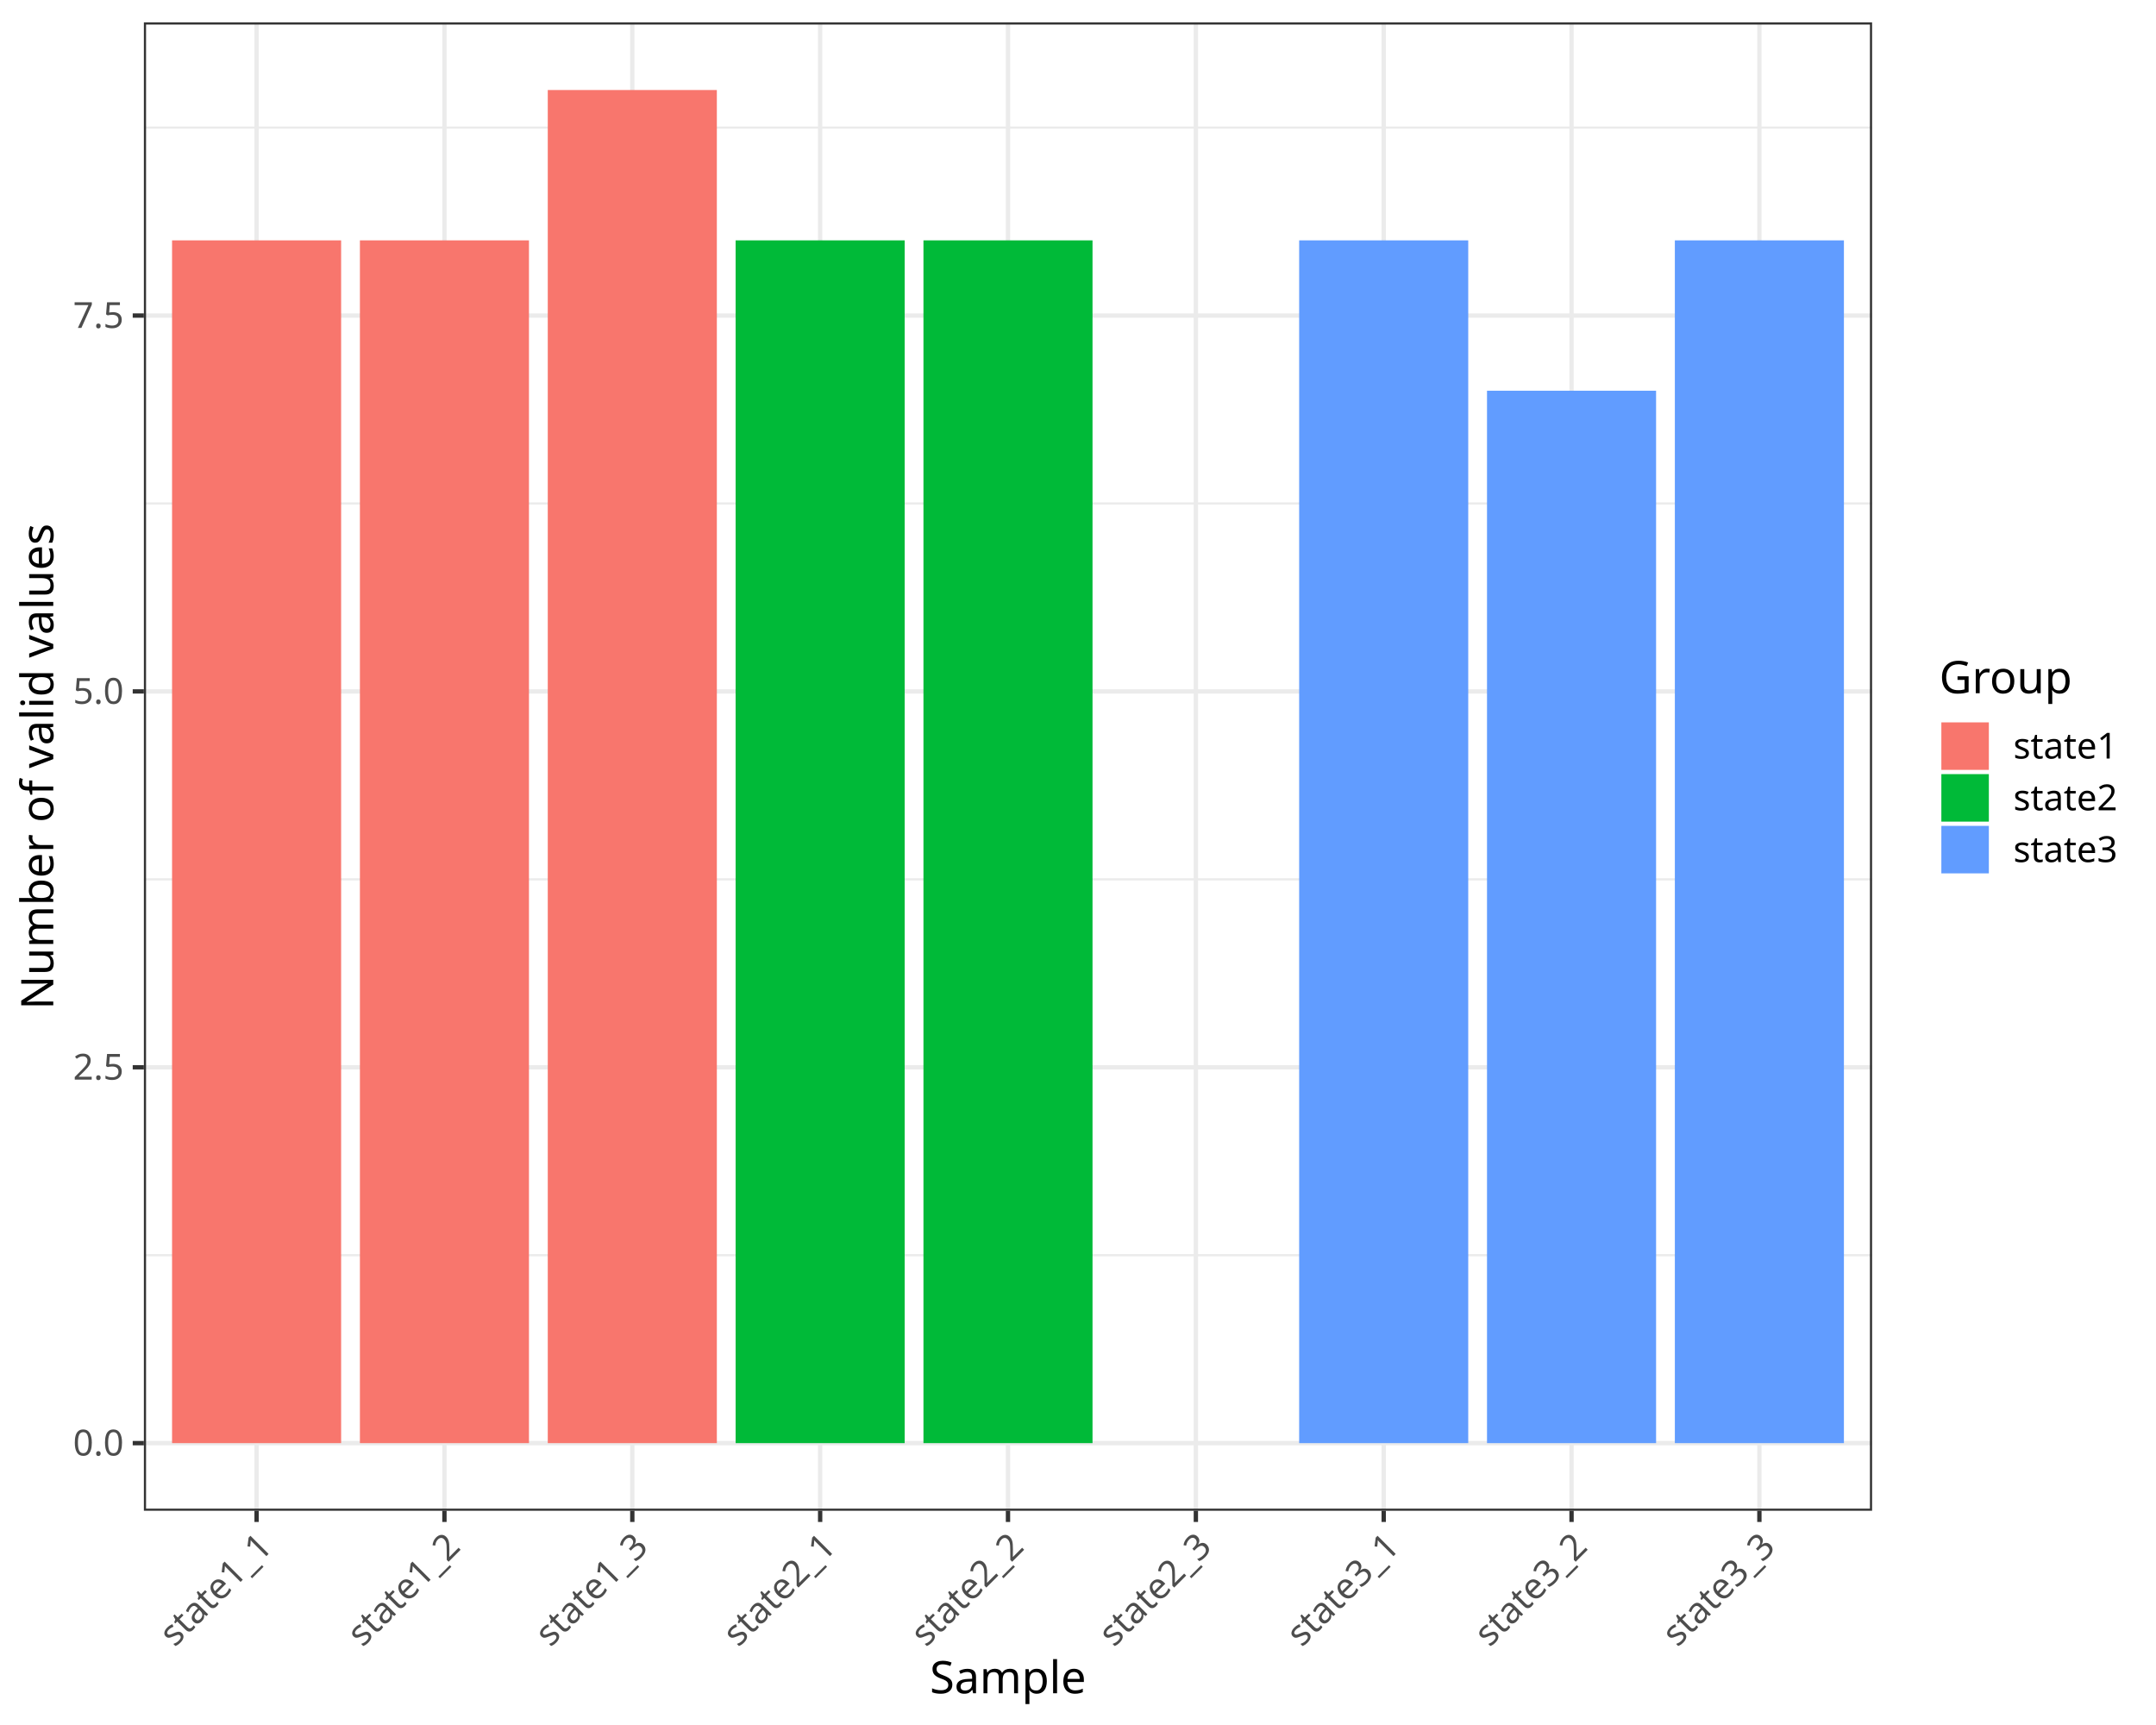
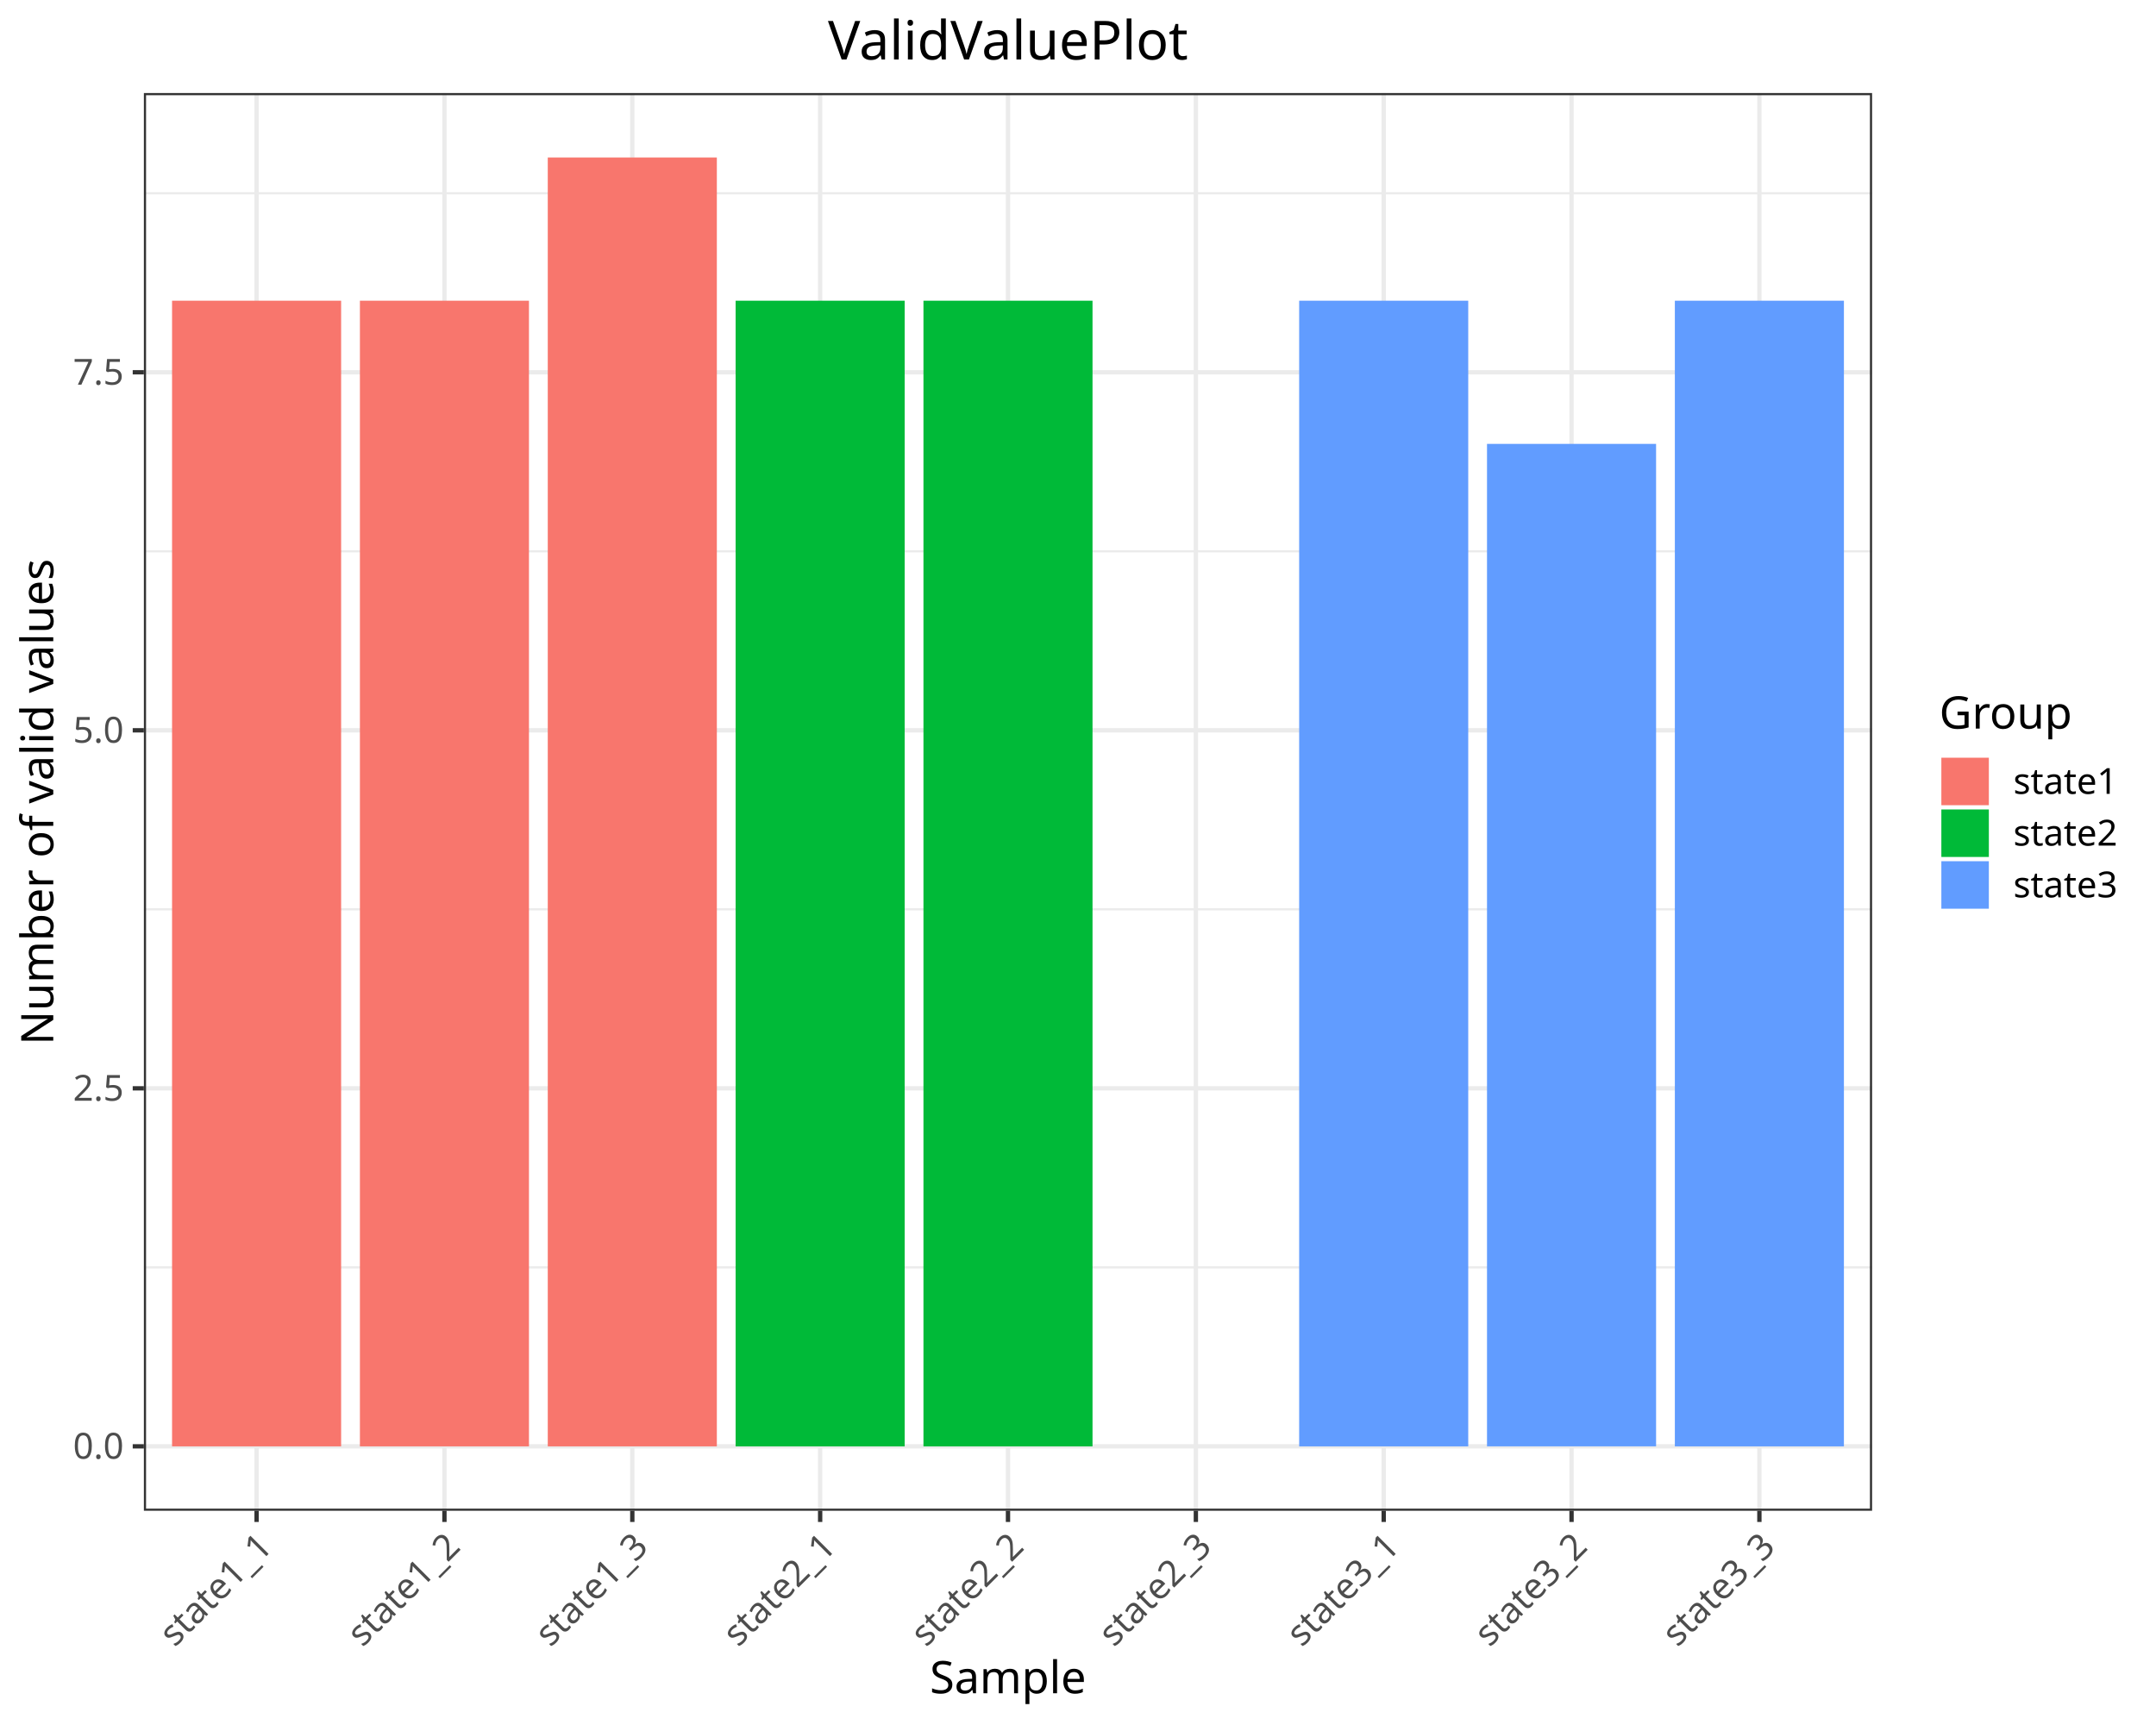
<svg xmlns="http://www.w3.org/2000/svg" class="svglite" data-engine-version="2.0" width="720.00pt" height="576.00pt" viewBox="0 0 720.00 576.00">
  <defs>
    <style type="text/css">
    .svglite line, .svglite polyline, .svglite polygon, .svglite path, .svglite rect, .svglite circle {
      fill: none;
      stroke: #000000;
      stroke-linecap: round;
      stroke-linejoin: round;
      stroke-miterlimit: 10.00;
    }
  </style>
  </defs>
  <rect width="100%" height="100%" style="stroke: none; fill: #FFFFFF;" />
  <defs>
    <clipPath id="cpMC4wMHw3MjAuMDB8MC4wMHw1NzYuMDA=">
      <rect x="0.00" y="0.00" width="720.00" height="576.00" />
    </clipPath>
  </defs>
  <g clip-path="url(#cpMC4wMHw3MjAuMDB8MC4wMHw1NzYuMDA=)">
    <rect x="0.00" y="0.00" width="720.00" height="576.00" style="stroke-width: 1.45; stroke: #FFFFFF; fill: #FFFFFF;" />
  </g>
  <defs>
-     <clipPath id="cpNDguMDV8NjI1LjE5fDcuNDd8NTA0LjQ3">
-       <rect x="48.05" y="7.47" width="577.14" height="497.00" />
+     <clipPath id="cpNDguMDV8NjI1LjE5fDMxLjA3fDUwNC40Nw==">
+       <rect x="48.05" y="31.07" width="577.14" height="473.40" />
    </clipPath>
  </defs>
-   <g clip-path="url(#cpNDguMDV8NjI1LjE5fDcuNDd8NTA0LjQ3)">
-     <rect x="48.05" y="7.47" width="577.14" height="497.00" style="stroke-width: 1.45; stroke: none; fill: #FFFFFF;" />
-     <polyline points="48.05,419.13 625.19,419.13 " style="stroke-width: 0.73; stroke: #EBEBEB; stroke-linecap: butt;" />
-     <polyline points="48.05,293.62 625.19,293.62 " style="stroke-width: 0.73; stroke: #EBEBEB; stroke-linecap: butt;" />
-     <polyline points="48.05,168.12 625.19,168.12 " style="stroke-width: 0.73; stroke: #EBEBEB; stroke-linecap: butt;" />
-     <polyline points="48.05,42.61 625.19,42.61 " style="stroke-width: 0.73; stroke: #EBEBEB; stroke-linecap: butt;" />
-     <polyline points="48.05,481.88 625.19,481.88 " style="stroke-width: 1.45; stroke: #EBEBEB; stroke-linecap: butt;" />
-     <polyline points="48.05,356.38 625.19,356.38 " style="stroke-width: 1.45; stroke: #EBEBEB; stroke-linecap: butt;" />
-     <polyline points="48.05,230.87 625.19,230.87 " style="stroke-width: 1.45; stroke: #EBEBEB; stroke-linecap: butt;" />
-     <polyline points="48.05,105.37 625.19,105.37 " style="stroke-width: 1.45; stroke: #EBEBEB; stroke-linecap: butt;" />
-     <polyline points="85.69,504.47 85.69,7.47 " style="stroke-width: 1.45; stroke: #EBEBEB; stroke-linecap: butt;" />
-     <polyline points="148.42,504.47 148.42,7.47 " style="stroke-width: 1.45; stroke: #EBEBEB; stroke-linecap: butt;" />
-     <polyline points="211.16,504.47 211.16,7.47 " style="stroke-width: 1.45; stroke: #EBEBEB; stroke-linecap: butt;" />
-     <polyline points="273.89,504.47 273.89,7.47 " style="stroke-width: 1.45; stroke: #EBEBEB; stroke-linecap: butt;" />
-     <polyline points="336.62,504.47 336.62,7.47 " style="stroke-width: 1.45; stroke: #EBEBEB; stroke-linecap: butt;" />
-     <polyline points="399.36,504.47 399.36,7.47 " style="stroke-width: 1.45; stroke: #EBEBEB; stroke-linecap: butt;" />
-     <polyline points="462.09,504.47 462.09,7.47 " style="stroke-width: 1.45; stroke: #EBEBEB; stroke-linecap: butt;" />
-     <polyline points="524.82,504.47 524.82,7.47 " style="stroke-width: 1.45; stroke: #EBEBEB; stroke-linecap: butt;" />
-     <polyline points="587.55,504.47 587.55,7.47 " style="stroke-width: 1.45; stroke: #EBEBEB; stroke-linecap: butt;" />
-     <rect x="57.46" y="80.26" width="56.46" height="401.62" style="stroke-width: 1.07; stroke: none; stroke-linecap: butt; stroke-linejoin: miter; fill: #F8766D;" />
-     <rect x="120.19" y="80.26" width="56.46" height="401.62" style="stroke-width: 1.07; stroke: none; stroke-linecap: butt; stroke-linejoin: miter; fill: #F8766D;" />
-     <rect x="182.93" y="30.06" width="56.46" height="451.82" style="stroke-width: 1.07; stroke: none; stroke-linecap: butt; stroke-linejoin: miter; fill: #F8766D;" />
-     <rect x="245.66" y="80.26" width="56.46" height="401.62" style="stroke-width: 1.07; stroke: none; stroke-linecap: butt; stroke-linejoin: miter; fill: #00BA38;" />
-     <rect x="308.39" y="80.26" width="56.46" height="401.62" style="stroke-width: 1.07; stroke: none; stroke-linecap: butt; stroke-linejoin: miter; fill: #00BA38;" />
-     <rect x="371.13" y="481.88" width="56.46" height="0.00" style="stroke-width: 1.07; stroke: none; stroke-linecap: butt; stroke-linejoin: miter; fill: #00BA38;" />
-     <rect x="433.86" y="80.26" width="56.46" height="401.62" style="stroke-width: 1.07; stroke: none; stroke-linecap: butt; stroke-linejoin: miter; fill: #619CFF;" />
-     <rect x="496.59" y="130.47" width="56.46" height="351.41" style="stroke-width: 1.07; stroke: none; stroke-linecap: butt; stroke-linejoin: miter; fill: #619CFF;" />
-     <rect x="559.32" y="80.26" width="56.46" height="401.62" style="stroke-width: 1.07; stroke: none; stroke-linecap: butt; stroke-linejoin: miter; fill: #619CFF;" />
-     <rect x="48.05" y="7.47" width="577.14" height="497.00" style="stroke-width: 1.45; stroke: #333333;" />
+   <g clip-path="url(#cpNDguMDV8NjI1LjE5fDMxLjA3fDUwNC40Nw==)">
+     <rect x="48.05" y="31.07" width="577.14" height="473.40" style="stroke-width: 1.45; stroke: none; fill: #FFFFFF;" />
+     <polyline points="48.05,423.18 625.19,423.18 " style="stroke-width: 0.73; stroke: #EBEBEB; stroke-linecap: butt;" />
+     <polyline points="48.05,303.63 625.19,303.63 " style="stroke-width: 0.73; stroke: #EBEBEB; stroke-linecap: butt;" />
+     <polyline points="48.05,184.09 625.19,184.09 " style="stroke-width: 0.73; stroke: #EBEBEB; stroke-linecap: butt;" />
+     <polyline points="48.05,64.54 625.19,64.54 " style="stroke-width: 0.73; stroke: #EBEBEB; stroke-linecap: butt;" />
+     <polyline points="48.05,482.95 625.19,482.95 " style="stroke-width: 1.45; stroke: #EBEBEB; stroke-linecap: butt;" />
+     <polyline points="48.05,363.41 625.19,363.41 " style="stroke-width: 1.45; stroke: #EBEBEB; stroke-linecap: butt;" />
+     <polyline points="48.05,243.86 625.19,243.86 " style="stroke-width: 1.45; stroke: #EBEBEB; stroke-linecap: butt;" />
+     <polyline points="48.05,124.31 625.19,124.31 " style="stroke-width: 1.45; stroke: #EBEBEB; stroke-linecap: butt;" />
+     <polyline points="85.69,504.47 85.69,31.07 " style="stroke-width: 1.45; stroke: #EBEBEB; stroke-linecap: butt;" />
+     <polyline points="148.42,504.47 148.42,31.07 " style="stroke-width: 1.45; stroke: #EBEBEB; stroke-linecap: butt;" />
+     <polyline points="211.16,504.47 211.16,31.07 " style="stroke-width: 1.45; stroke: #EBEBEB; stroke-linecap: butt;" />
+     <polyline points="273.89,504.47 273.89,31.07 " style="stroke-width: 1.45; stroke: #EBEBEB; stroke-linecap: butt;" />
+     <polyline points="336.62,504.47 336.62,31.07 " style="stroke-width: 1.45; stroke: #EBEBEB; stroke-linecap: butt;" />
+     <polyline points="399.36,504.47 399.36,31.07 " style="stroke-width: 1.45; stroke: #EBEBEB; stroke-linecap: butt;" />
+     <polyline points="462.09,504.47 462.09,31.07 " style="stroke-width: 1.45; stroke: #EBEBEB; stroke-linecap: butt;" />
+     <polyline points="524.82,504.47 524.82,31.07 " style="stroke-width: 1.45; stroke: #EBEBEB; stroke-linecap: butt;" />
+     <polyline points="587.55,504.47 587.55,31.07 " style="stroke-width: 1.45; stroke: #EBEBEB; stroke-linecap: butt;" />
+     <rect x="57.46" y="100.41" width="56.46" height="382.55" style="stroke-width: 1.07; stroke: none; stroke-linecap: butt; stroke-linejoin: miter; fill: #F8766D;" />
+     <rect x="120.19" y="100.41" width="56.46" height="382.55" style="stroke-width: 1.07; stroke: none; stroke-linecap: butt; stroke-linejoin: miter; fill: #F8766D;" />
+     <rect x="182.93" y="52.59" width="56.46" height="430.37" style="stroke-width: 1.07; stroke: none; stroke-linecap: butt; stroke-linejoin: miter; fill: #F8766D;" />
+     <rect x="245.66" y="100.41" width="56.46" height="382.55" style="stroke-width: 1.07; stroke: none; stroke-linecap: butt; stroke-linejoin: miter; fill: #00BA38;" />
+     <rect x="308.39" y="100.41" width="56.46" height="382.55" style="stroke-width: 1.07; stroke: none; stroke-linecap: butt; stroke-linejoin: miter; fill: #00BA38;" />
+     <rect x="371.13" y="482.95" width="56.46" height="0.00" style="stroke-width: 1.07; stroke: none; stroke-linecap: butt; stroke-linejoin: miter; fill: #00BA38;" />
+     <rect x="433.86" y="100.41" width="56.46" height="382.55" style="stroke-width: 1.07; stroke: none; stroke-linecap: butt; stroke-linejoin: miter; fill: #619CFF;" />
+     <rect x="496.59" y="148.22" width="56.46" height="334.73" style="stroke-width: 1.07; stroke: none; stroke-linecap: butt; stroke-linejoin: miter; fill: #619CFF;" />
+     <rect x="559.32" y="100.41" width="56.46" height="382.55" style="stroke-width: 1.07; stroke: none; stroke-linecap: butt; stroke-linejoin: miter; fill: #619CFF;" />
+     <rect x="48.05" y="31.07" width="577.14" height="473.40" style="stroke-width: 1.45; stroke: #333333;" />
  </g>
  <g clip-path="url(#cpMC4wMHw3MjAuMDB8MC4wMHw1NzYuMDA=)">
-     <text x="41.33" y="486.01" text-anchor="end" style="font-size: 12.00px; fill: #4D4D4D; font-family: sans;" textLength="16.68px" lengthAdjust="spacingAndGlyphs">0.0</text>
-     <text x="41.33" y="360.50" text-anchor="end" style="font-size: 12.00px; fill: #4D4D4D; font-family: sans;" textLength="16.68px" lengthAdjust="spacingAndGlyphs">2.5</text>
-     <text x="41.33" y="235.00" text-anchor="end" style="font-size: 12.00px; fill: #4D4D4D; font-family: sans;" textLength="16.68px" lengthAdjust="spacingAndGlyphs">5.0</text>
-     <text x="41.33" y="109.49" text-anchor="end" style="font-size: 12.00px; fill: #4D4D4D; font-family: sans;" textLength="16.68px" lengthAdjust="spacingAndGlyphs">7.5</text>
-     <polyline points="44.32,481.88 48.05,481.88 " style="stroke-width: 1.45; stroke: #333333; stroke-linecap: butt;" />
-     <polyline points="44.32,356.38 48.05,356.38 " style="stroke-width: 1.45; stroke: #333333; stroke-linecap: butt;" />
-     <polyline points="44.32,230.87 48.05,230.87 " style="stroke-width: 1.45; stroke: #333333; stroke-linecap: butt;" />
-     <polyline points="44.32,105.37 48.05,105.37 " style="stroke-width: 1.45; stroke: #333333; stroke-linecap: butt;" />
+     <text x="41.33" y="487.08" text-anchor="end" style="font-size: 12.00px; fill: #4D4D4D; font-family: sans;" textLength="16.68px" lengthAdjust="spacingAndGlyphs">0.0</text>
+     <text x="41.33" y="367.54" text-anchor="end" style="font-size: 12.00px; fill: #4D4D4D; font-family: sans;" textLength="16.68px" lengthAdjust="spacingAndGlyphs">2.5</text>
+     <text x="41.33" y="247.99" text-anchor="end" style="font-size: 12.00px; fill: #4D4D4D; font-family: sans;" textLength="16.68px" lengthAdjust="spacingAndGlyphs">5.0</text>
+     <text x="41.33" y="128.44" text-anchor="end" style="font-size: 12.00px; fill: #4D4D4D; font-family: sans;" textLength="16.68px" lengthAdjust="spacingAndGlyphs">7.5</text>
+     <polyline points="44.32,482.95 48.05,482.95 " style="stroke-width: 1.45; stroke: #333333; stroke-linecap: butt;" />
+     <polyline points="44.32,363.41 48.05,363.41 " style="stroke-width: 1.45; stroke: #333333; stroke-linecap: butt;" />
+     <polyline points="44.32,243.86 48.05,243.86 " style="stroke-width: 1.45; stroke: #333333; stroke-linecap: butt;" />
+     <polyline points="44.32,124.31 48.05,124.31 " style="stroke-width: 1.45; stroke: #333333; stroke-linecap: butt;" />
    <polyline points="85.69,508.21 85.69,504.47 " style="stroke-width: 1.45; stroke: #333333; stroke-linecap: butt;" />
    <polyline points="148.42,508.21 148.42,504.47 " style="stroke-width: 1.45; stroke: #333333; stroke-linecap: butt;" />
    <polyline points="211.16,508.21 211.16,504.47 " style="stroke-width: 1.45; stroke: #333333; stroke-linecap: butt;" />
    <polyline points="273.89,508.21 273.89,504.47 " style="stroke-width: 1.45; stroke: #333333; stroke-linecap: butt;" />
    <polyline points="336.62,508.21 336.62,504.47 " style="stroke-width: 1.45; stroke: #333333; stroke-linecap: butt;" />
    <polyline points="399.36,508.21 399.36,504.47 " style="stroke-width: 1.45; stroke: #333333; stroke-linecap: butt;" />
    <polyline points="462.09,508.21 462.09,504.47 " style="stroke-width: 1.45; stroke: #333333; stroke-linecap: butt;" />
    <polyline points="524.82,508.21 524.82,504.47 " style="stroke-width: 1.45; stroke: #333333; stroke-linecap: butt;" />
    <polyline points="587.55,508.21 587.55,504.47 " style="stroke-width: 1.45; stroke: #333333; stroke-linecap: butt;" />
    <text transform="translate(91.53,517.04) rotate(-45)" text-anchor="end" style="font-size: 12.00px; fill: #4D4D4D; font-family: sans;" textLength="46.04px" lengthAdjust="spacingAndGlyphs">state1_1</text>
    <text transform="translate(154.26,517.04) rotate(-45)" text-anchor="end" style="font-size: 12.00px; fill: #4D4D4D; font-family: sans;" textLength="46.04px" lengthAdjust="spacingAndGlyphs">state1_2</text>
    <text transform="translate(217.00,517.04) rotate(-45)" text-anchor="end" style="font-size: 12.00px; fill: #4D4D4D; font-family: sans;" textLength="46.04px" lengthAdjust="spacingAndGlyphs">state1_3</text>
    <text transform="translate(279.73,517.04) rotate(-45)" text-anchor="end" style="font-size: 12.00px; fill: #4D4D4D; font-family: sans;" textLength="46.04px" lengthAdjust="spacingAndGlyphs">state2_1</text>
    <text transform="translate(342.46,517.04) rotate(-45)" text-anchor="end" style="font-size: 12.00px; fill: #4D4D4D; font-family: sans;" textLength="46.04px" lengthAdjust="spacingAndGlyphs">state2_2</text>
    <text transform="translate(405.19,517.04) rotate(-45)" text-anchor="end" style="font-size: 12.00px; fill: #4D4D4D; font-family: sans;" textLength="46.04px" lengthAdjust="spacingAndGlyphs">state2_3</text>
    <text transform="translate(467.93,517.04) rotate(-45)" text-anchor="end" style="font-size: 12.00px; fill: #4D4D4D; font-family: sans;" textLength="46.04px" lengthAdjust="spacingAndGlyphs">state3_1</text>
    <text transform="translate(530.66,517.04) rotate(-45)" text-anchor="end" style="font-size: 12.00px; fill: #4D4D4D; font-family: sans;" textLength="46.04px" lengthAdjust="spacingAndGlyphs">state3_2</text>
    <text transform="translate(593.39,517.04) rotate(-45)" text-anchor="end" style="font-size: 12.00px; fill: #4D4D4D; font-family: sans;" textLength="46.04px" lengthAdjust="spacingAndGlyphs">state3_3</text>
    <text x="336.62" y="565.41" text-anchor="middle" style="font-size: 15.00px; font-family: sans;" textLength="50.87px" lengthAdjust="spacingAndGlyphs">Sample</text>
-     <text transform="translate(17.79,255.97) rotate(-90)" text-anchor="middle" style="font-size: 15.00px; font-family: sans;" textLength="152.60px" lengthAdjust="spacingAndGlyphs">Number of valid values</text>
-     <rect x="640.14" y="212.13" width="72.39" height="87.69" style="stroke-width: 1.45; stroke: none; fill: #FFFFFF;" />
-     <text x="647.61" y="231.48" style="font-size: 15.00px; font-family: sans;" textLength="41.70px" lengthAdjust="spacingAndGlyphs">Group</text>
-     <rect x="647.61" y="240.51" width="17.28" height="17.28" style="stroke-width: 1.45; stroke: none; fill: #FFFFFF;" />
-     <rect x="648.32" y="241.21" width="15.86" height="15.86" style="stroke-width: 1.07; stroke: none; stroke-linecap: butt; stroke-linejoin: miter; fill: #F8766D;" />
-     <rect x="647.61" y="257.79" width="17.28" height="17.28" style="stroke-width: 1.45; stroke: none; fill: #FFFFFF;" />
-     <rect x="648.32" y="258.49" width="15.86" height="15.86" style="stroke-width: 1.07; stroke: none; stroke-linecap: butt; stroke-linejoin: miter; fill: #00BA38;" />
-     <rect x="647.61" y="275.07" width="17.28" height="17.28" style="stroke-width: 1.45; stroke: none; fill: #FFFFFF;" />
-     <rect x="648.32" y="275.77" width="15.86" height="15.86" style="stroke-width: 1.07; stroke: none; stroke-linecap: butt; stroke-linejoin: miter; fill: #619CFF;" />
-     <text x="672.36" y="253.28" style="font-size: 12.00px; font-family: sans;" textLength="32.70px" lengthAdjust="spacingAndGlyphs">state1</text>
-     <text x="672.36" y="270.56" style="font-size: 12.00px; font-family: sans;" textLength="32.70px" lengthAdjust="spacingAndGlyphs">state2</text>
-     <text x="672.36" y="287.84" style="font-size: 12.00px; font-family: sans;" textLength="32.70px" lengthAdjust="spacingAndGlyphs">state3</text>
+     <text transform="translate(17.79,267.77) rotate(-90)" text-anchor="middle" style="font-size: 15.00px; font-family: sans;" textLength="152.60px" lengthAdjust="spacingAndGlyphs">Number of valid values</text>
+     <rect x="640.14" y="223.92" width="72.39" height="87.69" style="stroke-width: 1.45; stroke: none; fill: #FFFFFF;" />
+     <text x="647.61" y="243.28" style="font-size: 15.00px; font-family: sans;" textLength="41.70px" lengthAdjust="spacingAndGlyphs">Group</text>
+     <rect x="647.61" y="252.30" width="17.28" height="17.28" style="stroke-width: 1.45; stroke: none; fill: #FFFFFF;" />
+     <rect x="648.32" y="253.01" width="15.86" height="15.86" style="stroke-width: 1.07; stroke: none; stroke-linecap: butt; stroke-linejoin: miter; fill: #F8766D;" />
+     <rect x="647.61" y="269.58" width="17.28" height="17.28" style="stroke-width: 1.45; stroke: none; fill: #FFFFFF;" />
+     <rect x="648.32" y="270.29" width="15.86" height="15.86" style="stroke-width: 1.07; stroke: none; stroke-linecap: butt; stroke-linejoin: miter; fill: #00BA38;" />
+     <rect x="647.61" y="286.86" width="17.28" height="17.28" style="stroke-width: 1.45; stroke: none; fill: #FFFFFF;" />
+     <rect x="648.32" y="287.57" width="15.86" height="15.86" style="stroke-width: 1.07; stroke: none; stroke-linecap: butt; stroke-linejoin: miter; fill: #619CFF;" />
+     <text x="672.36" y="265.07" style="font-size: 12.00px; font-family: sans;" textLength="32.70px" lengthAdjust="spacingAndGlyphs">state1</text>
+     <text x="672.36" y="282.35" style="font-size: 12.00px; font-family: sans;" textLength="32.70px" lengthAdjust="spacingAndGlyphs">state2</text>
+     <text x="672.36" y="299.63" style="font-size: 12.00px; font-family: sans;" textLength="32.70px" lengthAdjust="spacingAndGlyphs">state3</text>
+     <text x="336.62" y="19.86" text-anchor="middle" style="font-size: 18.00px; font-family: sans;" textLength="117.08px" lengthAdjust="spacingAndGlyphs">ValidValuePlot</text>
  </g>
</svg>
